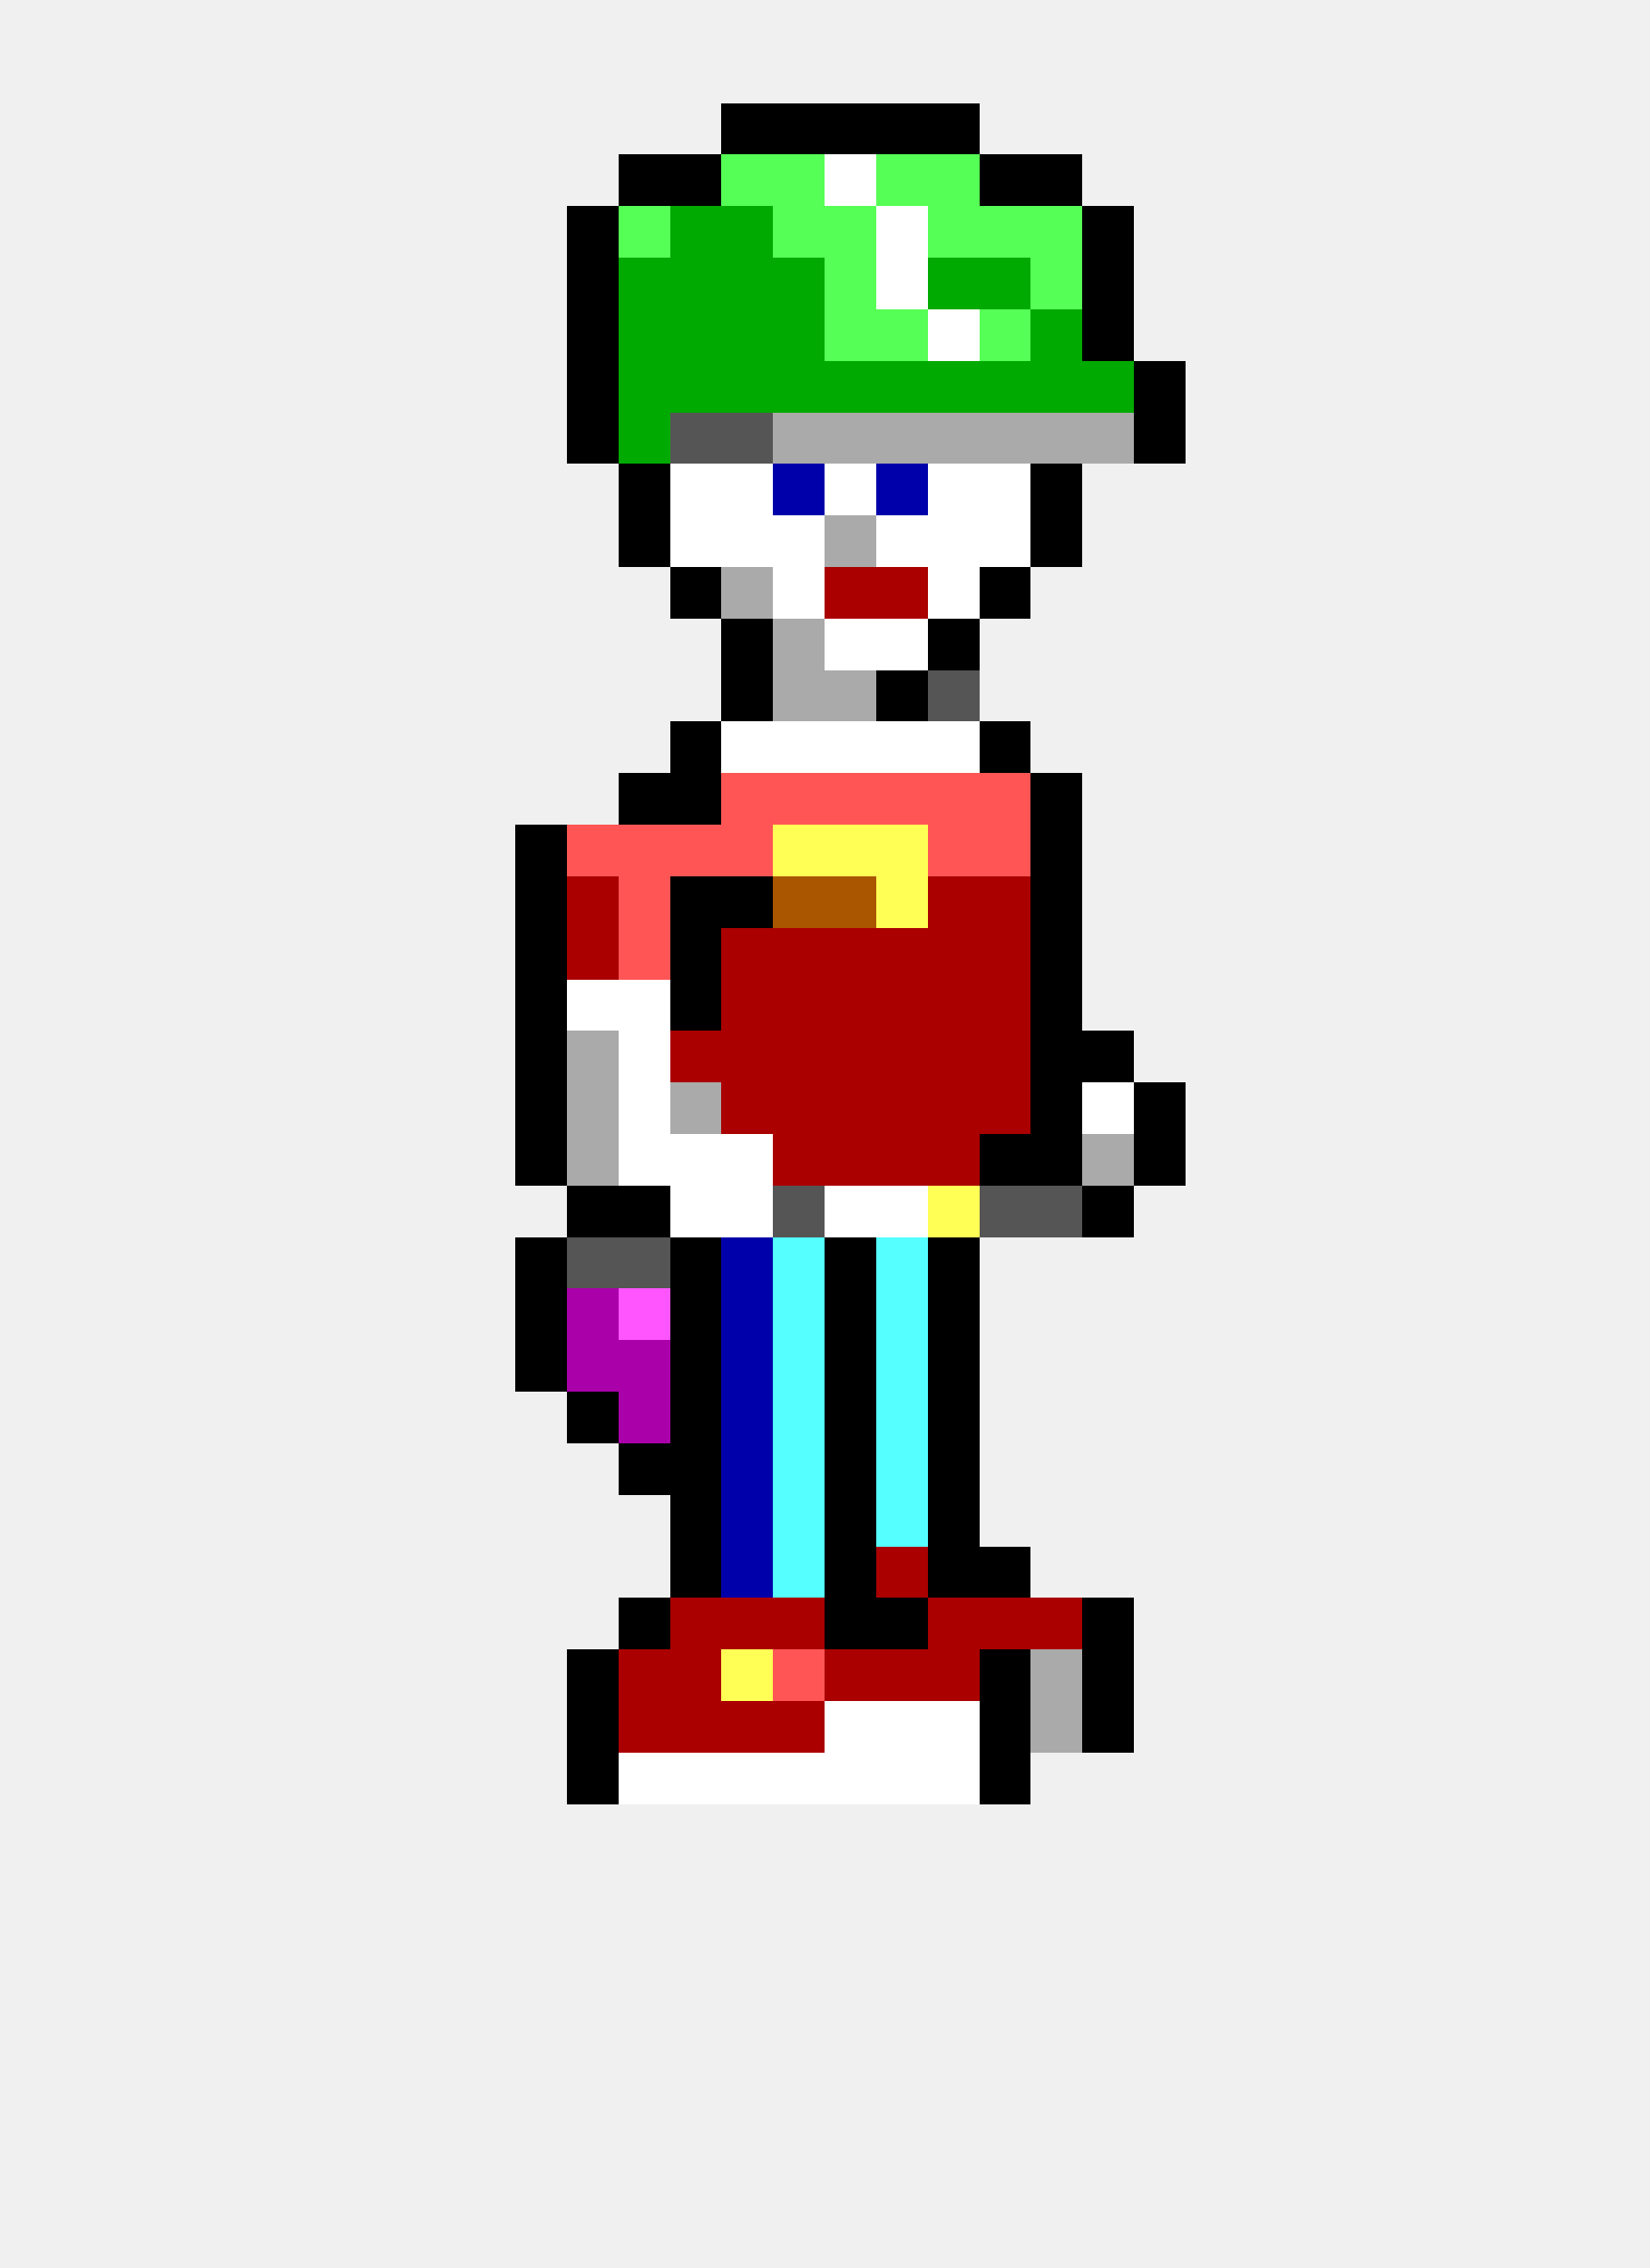
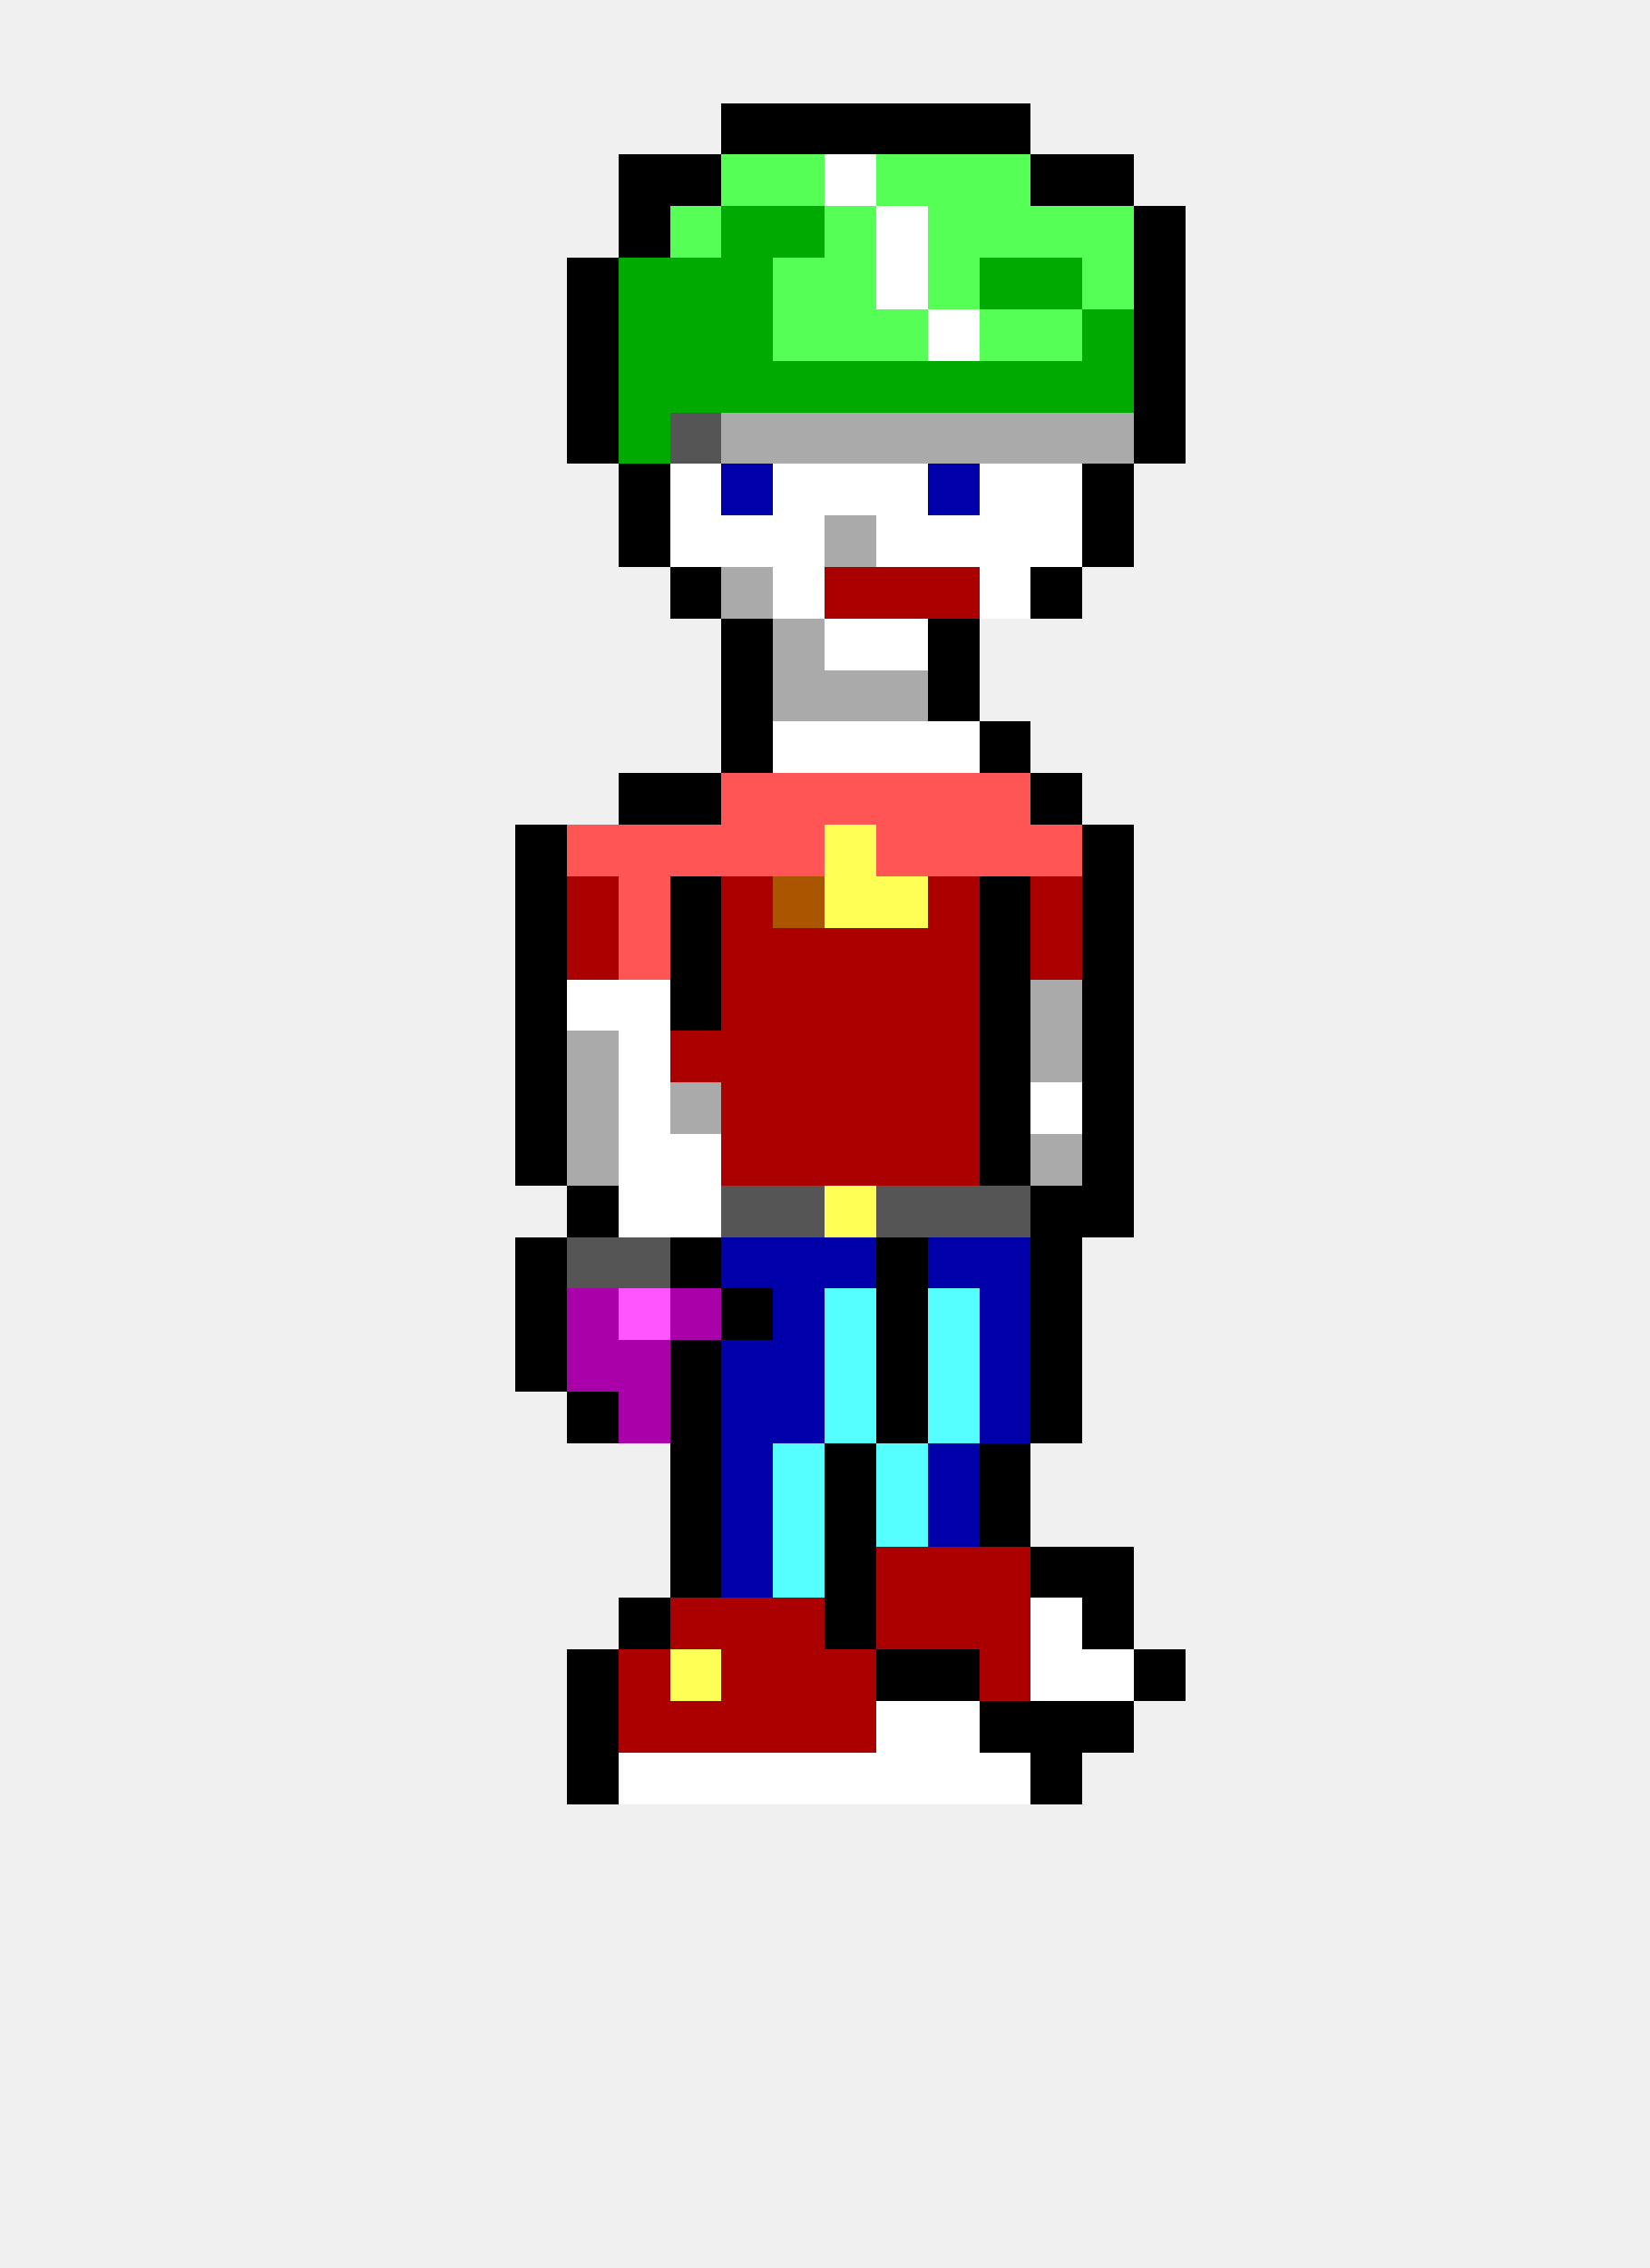
<svg xmlns="http://www.w3.org/2000/svg" width="32" height="44" viewBox="0 0 32 44" shape-rendering="crispEdges">
  <rect x="14" y="2" width="1" height="1" fill="#000000" />
  <rect x="15" y="2" width="1" height="1" fill="#000000" />
  <rect x="16" y="2" width="1" height="1" fill="#000000" />
  <rect x="17" y="2" width="1" height="1" fill="#000000" />
  <rect x="18" y="2" width="1" height="1" fill="#000000" />
+   <rect x="19" y="2" width="1" height="1" fill="#000000" />
  <rect x="12" y="3" width="1" height="1" fill="#000000" />
  <rect x="13" y="3" width="1" height="1" fill="#000000" />
  <rect x="14" y="3" width="1" height="1" fill="#55ff55" />
  <rect x="15" y="3" width="1" height="1" fill="#55ff55" />
  <rect x="16" y="3" width="1" height="1" fill="#ffffff" />
  <rect x="17" y="3" width="1" height="1" fill="#55ff55" />
  <rect x="18" y="3" width="1" height="1" fill="#55ff55" />
-   <rect x="19" y="3" width="1" height="1" fill="#000000" />
+   <rect x="19" y="3" width="1" height="1" fill="#55ff55" />
  <rect x="20" y="3" width="1" height="1" fill="#000000" />
-   <rect x="11" y="4" width="1" height="1" fill="#000000" />
-   <rect x="12" y="4" width="1" height="1" fill="#55ff55" />
-   <rect x="13" y="4" width="1" height="1" fill="#00aa00" />
+   <rect x="21" y="3" width="1" height="1" fill="#000000" />
+   <rect x="12" y="4" width="1" height="1" fill="#000000" />
+   <rect x="13" y="4" width="1" height="1" fill="#55ff55" />
  <rect x="14" y="4" width="1" height="1" fill="#00aa00" />
-   <rect x="15" y="4" width="1" height="1" fill="#55ff55" />
+   <rect x="15" y="4" width="1" height="1" fill="#00aa00" />
  <rect x="16" y="4" width="1" height="1" fill="#55ff55" />
  <rect x="17" y="4" width="1" height="1" fill="#ffffff" />
  <rect x="18" y="4" width="1" height="1" fill="#55ff55" />
  <rect x="19" y="4" width="1" height="1" fill="#55ff55" />
  <rect x="20" y="4" width="1" height="1" fill="#55ff55" />
-   <rect x="21" y="4" width="1" height="1" fill="#000000" />
+   <rect x="21" y="4" width="1" height="1" fill="#55ff55" />
+   <rect x="22" y="4" width="1" height="1" fill="#000000" />
  <rect x="11" y="5" width="1" height="1" fill="#000000" />
  <rect x="12" y="5" width="1" height="1" fill="#00aa00" />
  <rect x="13" y="5" width="1" height="1" fill="#00aa00" />
  <rect x="14" y="5" width="1" height="1" fill="#00aa00" />
-   <rect x="15" y="5" width="1" height="1" fill="#00aa00" />
+   <rect x="15" y="5" width="1" height="1" fill="#55ff55" />
  <rect x="16" y="5" width="1" height="1" fill="#55ff55" />
  <rect x="17" y="5" width="1" height="1" fill="#ffffff" />
-   <rect x="18" y="5" width="1" height="1" fill="#00aa00" />
+   <rect x="18" y="5" width="1" height="1" fill="#55ff55" />
  <rect x="19" y="5" width="1" height="1" fill="#00aa00" />
-   <rect x="20" y="5" width="1" height="1" fill="#55ff55" />
-   <rect x="21" y="5" width="1" height="1" fill="#000000" />
+   <rect x="20" y="5" width="1" height="1" fill="#00aa00" />
+   <rect x="21" y="5" width="1" height="1" fill="#55ff55" />
+   <rect x="22" y="5" width="1" height="1" fill="#000000" />
  <rect x="11" y="6" width="1" height="1" fill="#000000" />
  <rect x="12" y="6" width="1" height="1" fill="#00aa00" />
  <rect x="13" y="6" width="1" height="1" fill="#00aa00" />
  <rect x="14" y="6" width="1" height="1" fill="#00aa00" />
-   <rect x="15" y="6" width="1" height="1" fill="#00aa00" />
+   <rect x="15" y="6" width="1" height="1" fill="#55ff55" />
  <rect x="16" y="6" width="1" height="1" fill="#55ff55" />
  <rect x="17" y="6" width="1" height="1" fill="#55ff55" />
  <rect x="18" y="6" width="1" height="1" fill="#ffffff" />
  <rect x="19" y="6" width="1" height="1" fill="#55ff55" />
-   <rect x="20" y="6" width="1" height="1" fill="#00aa00" />
-   <rect x="21" y="6" width="1" height="1" fill="#000000" />
+   <rect x="20" y="6" width="1" height="1" fill="#55ff55" />
+   <rect x="21" y="6" width="1" height="1" fill="#00aa00" />
+   <rect x="22" y="6" width="1" height="1" fill="#000000" />
  <rect x="11" y="7" width="1" height="1" fill="#000000" />
  <rect x="12" y="7" width="1" height="1" fill="#00aa00" />
  <rect x="13" y="7" width="1" height="1" fill="#00aa00" />
  <rect x="14" y="7" width="1" height="1" fill="#00aa00" />
  <rect x="15" y="7" width="1" height="1" fill="#00aa00" />
  <rect x="16" y="7" width="1" height="1" fill="#00aa00" />
  <rect x="17" y="7" width="1" height="1" fill="#00aa00" />
  <rect x="18" y="7" width="1" height="1" fill="#00aa00" />
  <rect x="19" y="7" width="1" height="1" fill="#00aa00" />
  <rect x="20" y="7" width="1" height="1" fill="#00aa00" />
  <rect x="21" y="7" width="1" height="1" fill="#00aa00" />
  <rect x="22" y="7" width="1" height="1" fill="#000000" />
  <rect x="11" y="8" width="1" height="1" fill="#000000" />
  <rect x="12" y="8" width="1" height="1" fill="#00aa00" />
  <rect x="13" y="8" width="1" height="1" fill="#555555" />
-   <rect x="14" y="8" width="1" height="1" fill="#555555" />
+   <rect x="14" y="8" width="1" height="1" fill="#aaaaaa" />
  <rect x="15" y="8" width="1" height="1" fill="#aaaaaa" />
  <rect x="16" y="8" width="1" height="1" fill="#aaaaaa" />
  <rect x="17" y="8" width="1" height="1" fill="#aaaaaa" />
  <rect x="18" y="8" width="1" height="1" fill="#aaaaaa" />
  <rect x="19" y="8" width="1" height="1" fill="#aaaaaa" />
  <rect x="20" y="8" width="1" height="1" fill="#aaaaaa" />
  <rect x="21" y="8" width="1" height="1" fill="#aaaaaa" />
  <rect x="22" y="8" width="1" height="1" fill="#000000" />
  <rect x="12" y="9" width="1" height="1" fill="#000000" />
  <rect x="13" y="9" width="1" height="1" fill="#ffffff" />
-   <rect x="14" y="9" width="1" height="1" fill="#ffffff" />
-   <rect x="15" y="9" width="1" height="1" fill="#0000aa" />
+   <rect x="14" y="9" width="1" height="1" fill="#0000aa" />
+   <rect x="15" y="9" width="1" height="1" fill="#ffffff" />
  <rect x="16" y="9" width="1" height="1" fill="#ffffff" />
-   <rect x="17" y="9" width="1" height="1" fill="#0000aa" />
-   <rect x="18" y="9" width="1" height="1" fill="#ffffff" />
+   <rect x="17" y="9" width="1" height="1" fill="#ffffff" />
+   <rect x="18" y="9" width="1" height="1" fill="#0000aa" />
  <rect x="19" y="9" width="1" height="1" fill="#ffffff" />
-   <rect x="20" y="9" width="1" height="1" fill="#000000" />
+   <rect x="20" y="9" width="1" height="1" fill="#ffffff" />
+   <rect x="21" y="9" width="1" height="1" fill="#000000" />
  <rect x="12" y="10" width="1" height="1" fill="#000000" />
  <rect x="13" y="10" width="1" height="1" fill="#ffffff" />
  <rect x="14" y="10" width="1" height="1" fill="#ffffff" />
  <rect x="15" y="10" width="1" height="1" fill="#ffffff" />
  <rect x="16" y="10" width="1" height="1" fill="#aaaaaa" />
  <rect x="17" y="10" width="1" height="1" fill="#ffffff" />
  <rect x="18" y="10" width="1" height="1" fill="#ffffff" />
  <rect x="19" y="10" width="1" height="1" fill="#ffffff" />
-   <rect x="20" y="10" width="1" height="1" fill="#000000" />
+   <rect x="20" y="10" width="1" height="1" fill="#ffffff" />
+   <rect x="21" y="10" width="1" height="1" fill="#000000" />
  <rect x="13" y="11" width="1" height="1" fill="#000000" />
  <rect x="14" y="11" width="1" height="1" fill="#aaaaaa" />
  <rect x="15" y="11" width="1" height="1" fill="#ffffff" />
  <rect x="16" y="11" width="1" height="1" fill="#aa0000" />
  <rect x="17" y="11" width="1" height="1" fill="#aa0000" />
-   <rect x="18" y="11" width="1" height="1" fill="#ffffff" />
-   <rect x="19" y="11" width="1" height="1" fill="#000000" />
+   <rect x="18" y="11" width="1" height="1" fill="#aa0000" />
+   <rect x="19" y="11" width="1" height="1" fill="#ffffff" />
+   <rect x="20" y="11" width="1" height="1" fill="#000000" />
  <rect x="14" y="12" width="1" height="1" fill="#000000" />
  <rect x="15" y="12" width="1" height="1" fill="#aaaaaa" />
  <rect x="16" y="12" width="1" height="1" fill="#ffffff" />
  <rect x="17" y="12" width="1" height="1" fill="#ffffff" />
  <rect x="18" y="12" width="1" height="1" fill="#000000" />
  <rect x="14" y="13" width="1" height="1" fill="#000000" />
  <rect x="15" y="13" width="1" height="1" fill="#aaaaaa" />
  <rect x="16" y="13" width="1" height="1" fill="#aaaaaa" />
-   <rect x="17" y="13" width="1" height="1" fill="#000000" />
-   <rect x="18" y="13" width="1" height="1" fill="#555555" />
-   <rect x="13" y="14" width="1" height="1" fill="#000000" />
-   <rect x="14" y="14" width="1" height="1" fill="#ffffff" />
+   <rect x="17" y="13" width="1" height="1" fill="#aaaaaa" />
+   <rect x="18" y="13" width="1" height="1" fill="#000000" />
+   <rect x="14" y="14" width="1" height="1" fill="#000000" />
  <rect x="15" y="14" width="1" height="1" fill="#ffffff" />
  <rect x="16" y="14" width="1" height="1" fill="#ffffff" />
  <rect x="17" y="14" width="1" height="1" fill="#ffffff" />
  <rect x="18" y="14" width="1" height="1" fill="#ffffff" />
  <rect x="19" y="14" width="1" height="1" fill="#000000" />
  <rect x="12" y="15" width="1" height="1" fill="#000000" />
  <rect x="13" y="15" width="1" height="1" fill="#000000" />
  <rect x="14" y="15" width="1" height="1" fill="#ff5555" />
  <rect x="15" y="15" width="1" height="1" fill="#ff5555" />
  <rect x="16" y="15" width="1" height="1" fill="#ff5555" />
  <rect x="17" y="15" width="1" height="1" fill="#ff5555" />
  <rect x="18" y="15" width="1" height="1" fill="#ff5555" />
  <rect x="19" y="15" width="1" height="1" fill="#ff5555" />
  <rect x="20" y="15" width="1" height="1" fill="#000000" />
  <rect x="10" y="16" width="1" height="1" fill="#000000" />
  <rect x="11" y="16" width="1" height="1" fill="#ff5555" />
  <rect x="12" y="16" width="1" height="1" fill="#ff5555" />
  <rect x="13" y="16" width="1" height="1" fill="#ff5555" />
  <rect x="14" y="16" width="1" height="1" fill="#ff5555" />
-   <rect x="15" y="16" width="1" height="1" fill="#ffff55" />
+   <rect x="15" y="16" width="1" height="1" fill="#ff5555" />
  <rect x="16" y="16" width="1" height="1" fill="#ffff55" />
-   <rect x="17" y="16" width="1" height="1" fill="#ffff55" />
+   <rect x="17" y="16" width="1" height="1" fill="#ff5555" />
  <rect x="18" y="16" width="1" height="1" fill="#ff5555" />
  <rect x="19" y="16" width="1" height="1" fill="#ff5555" />
-   <rect x="20" y="16" width="1" height="1" fill="#000000" />
+   <rect x="20" y="16" width="1" height="1" fill="#ff5555" />
+   <rect x="21" y="16" width="1" height="1" fill="#000000" />
  <rect x="10" y="17" width="1" height="1" fill="#000000" />
  <rect x="11" y="17" width="1" height="1" fill="#aa0000" />
  <rect x="12" y="17" width="1" height="1" fill="#ff5555" />
  <rect x="13" y="17" width="1" height="1" fill="#000000" />
-   <rect x="14" y="17" width="1" height="1" fill="#000000" />
+   <rect x="14" y="17" width="1" height="1" fill="#aa0000" />
  <rect x="15" y="17" width="1" height="1" fill="#aa5500" />
-   <rect x="16" y="17" width="1" height="1" fill="#aa5500" />
+   <rect x="16" y="17" width="1" height="1" fill="#ffff55" />
  <rect x="17" y="17" width="1" height="1" fill="#ffff55" />
  <rect x="18" y="17" width="1" height="1" fill="#aa0000" />
-   <rect x="19" y="17" width="1" height="1" fill="#aa0000" />
-   <rect x="20" y="17" width="1" height="1" fill="#000000" />
+   <rect x="19" y="17" width="1" height="1" fill="#000000" />
+   <rect x="20" y="17" width="1" height="1" fill="#aa0000" />
+   <rect x="21" y="17" width="1" height="1" fill="#000000" />
  <rect x="10" y="18" width="1" height="1" fill="#000000" />
  <rect x="11" y="18" width="1" height="1" fill="#aa0000" />
  <rect x="12" y="18" width="1" height="1" fill="#ff5555" />
  <rect x="13" y="18" width="1" height="1" fill="#000000" />
  <rect x="14" y="18" width="1" height="1" fill="#aa0000" />
  <rect x="15" y="18" width="1" height="1" fill="#aa0000" />
  <rect x="16" y="18" width="1" height="1" fill="#aa0000" />
  <rect x="17" y="18" width="1" height="1" fill="#aa0000" />
  <rect x="18" y="18" width="1" height="1" fill="#aa0000" />
-   <rect x="19" y="18" width="1" height="1" fill="#aa0000" />
-   <rect x="20" y="18" width="1" height="1" fill="#000000" />
+   <rect x="19" y="18" width="1" height="1" fill="#000000" />
+   <rect x="20" y="18" width="1" height="1" fill="#aa0000" />
+   <rect x="21" y="18" width="1" height="1" fill="#000000" />
  <rect x="10" y="19" width="1" height="1" fill="#000000" />
  <rect x="11" y="19" width="1" height="1" fill="#ffffff" />
  <rect x="12" y="19" width="1" height="1" fill="#ffffff" />
  <rect x="13" y="19" width="1" height="1" fill="#000000" />
  <rect x="14" y="19" width="1" height="1" fill="#aa0000" />
  <rect x="15" y="19" width="1" height="1" fill="#aa0000" />
  <rect x="16" y="19" width="1" height="1" fill="#aa0000" />
  <rect x="17" y="19" width="1" height="1" fill="#aa0000" />
  <rect x="18" y="19" width="1" height="1" fill="#aa0000" />
-   <rect x="19" y="19" width="1" height="1" fill="#aa0000" />
-   <rect x="20" y="19" width="1" height="1" fill="#000000" />
+   <rect x="19" y="19" width="1" height="1" fill="#000000" />
+   <rect x="20" y="19" width="1" height="1" fill="#aaaaaa" />
+   <rect x="21" y="19" width="1" height="1" fill="#000000" />
  <rect x="10" y="20" width="1" height="1" fill="#000000" />
  <rect x="11" y="20" width="1" height="1" fill="#aaaaaa" />
  <rect x="12" y="20" width="1" height="1" fill="#ffffff" />
  <rect x="13" y="20" width="1" height="1" fill="#aa0000" />
  <rect x="14" y="20" width="1" height="1" fill="#aa0000" />
  <rect x="15" y="20" width="1" height="1" fill="#aa0000" />
  <rect x="16" y="20" width="1" height="1" fill="#aa0000" />
  <rect x="17" y="20" width="1" height="1" fill="#aa0000" />
  <rect x="18" y="20" width="1" height="1" fill="#aa0000" />
-   <rect x="19" y="20" width="1" height="1" fill="#aa0000" />
-   <rect x="20" y="20" width="1" height="1" fill="#000000" />
+   <rect x="19" y="20" width="1" height="1" fill="#000000" />
+   <rect x="20" y="20" width="1" height="1" fill="#aaaaaa" />
  <rect x="21" y="20" width="1" height="1" fill="#000000" />
  <rect x="10" y="21" width="1" height="1" fill="#000000" />
  <rect x="11" y="21" width="1" height="1" fill="#aaaaaa" />
  <rect x="12" y="21" width="1" height="1" fill="#ffffff" />
  <rect x="13" y="21" width="1" height="1" fill="#aaaaaa" />
  <rect x="14" y="21" width="1" height="1" fill="#aa0000" />
  <rect x="15" y="21" width="1" height="1" fill="#aa0000" />
  <rect x="16" y="21" width="1" height="1" fill="#aa0000" />
  <rect x="17" y="21" width="1" height="1" fill="#aa0000" />
  <rect x="18" y="21" width="1" height="1" fill="#aa0000" />
-   <rect x="19" y="21" width="1" height="1" fill="#aa0000" />
-   <rect x="20" y="21" width="1" height="1" fill="#000000" />
-   <rect x="21" y="21" width="1" height="1" fill="#ffffff" />
-   <rect x="22" y="21" width="1" height="1" fill="#000000" />
+   <rect x="19" y="21" width="1" height="1" fill="#000000" />
+   <rect x="20" y="21" width="1" height="1" fill="#ffffff" />
+   <rect x="21" y="21" width="1" height="1" fill="#000000" />
  <rect x="10" y="22" width="1" height="1" fill="#000000" />
  <rect x="11" y="22" width="1" height="1" fill="#aaaaaa" />
  <rect x="12" y="22" width="1" height="1" fill="#ffffff" />
  <rect x="13" y="22" width="1" height="1" fill="#ffffff" />
-   <rect x="14" y="22" width="1" height="1" fill="#ffffff" />
+   <rect x="14" y="22" width="1" height="1" fill="#aa0000" />
  <rect x="15" y="22" width="1" height="1" fill="#aa0000" />
  <rect x="16" y="22" width="1" height="1" fill="#aa0000" />
  <rect x="17" y="22" width="1" height="1" fill="#aa0000" />
  <rect x="18" y="22" width="1" height="1" fill="#aa0000" />
  <rect x="19" y="22" width="1" height="1" fill="#000000" />
-   <rect x="20" y="22" width="1" height="1" fill="#000000" />
-   <rect x="21" y="22" width="1" height="1" fill="#aaaaaa" />
-   <rect x="22" y="22" width="1" height="1" fill="#000000" />
+   <rect x="20" y="22" width="1" height="1" fill="#aaaaaa" />
+   <rect x="21" y="22" width="1" height="1" fill="#000000" />
  <rect x="11" y="23" width="1" height="1" fill="#000000" />
-   <rect x="12" y="23" width="1" height="1" fill="#000000" />
+   <rect x="12" y="23" width="1" height="1" fill="#ffffff" />
  <rect x="13" y="23" width="1" height="1" fill="#ffffff" />
-   <rect x="14" y="23" width="1" height="1" fill="#ffffff" />
+   <rect x="14" y="23" width="1" height="1" fill="#555555" />
  <rect x="15" y="23" width="1" height="1" fill="#555555" />
-   <rect x="16" y="23" width="1" height="1" fill="#ffffff" />
-   <rect x="17" y="23" width="1" height="1" fill="#ffffff" />
-   <rect x="18" y="23" width="1" height="1" fill="#ffff55" />
+   <rect x="16" y="23" width="1" height="1" fill="#ffff55" />
+   <rect x="17" y="23" width="1" height="1" fill="#555555" />
+   <rect x="18" y="23" width="1" height="1" fill="#555555" />
  <rect x="19" y="23" width="1" height="1" fill="#555555" />
-   <rect x="20" y="23" width="1" height="1" fill="#555555" />
+   <rect x="20" y="23" width="1" height="1" fill="#000000" />
  <rect x="21" y="23" width="1" height="1" fill="#000000" />
  <rect x="10" y="24" width="1" height="1" fill="#000000" />
  <rect x="11" y="24" width="1" height="1" fill="#555555" />
  <rect x="12" y="24" width="1" height="1" fill="#555555" />
  <rect x="13" y="24" width="1" height="1" fill="#000000" />
  <rect x="14" y="24" width="1" height="1" fill="#0000aa" />
-   <rect x="15" y="24" width="1" height="1" fill="#55ffff" />
-   <rect x="16" y="24" width="1" height="1" fill="#000000" />
-   <rect x="17" y="24" width="1" height="1" fill="#55ffff" />
-   <rect x="18" y="24" width="1" height="1" fill="#000000" />
+   <rect x="15" y="24" width="1" height="1" fill="#0000aa" />
+   <rect x="16" y="24" width="1" height="1" fill="#0000aa" />
+   <rect x="17" y="24" width="1" height="1" fill="#000000" />
+   <rect x="18" y="24" width="1" height="1" fill="#0000aa" />
+   <rect x="19" y="24" width="1" height="1" fill="#0000aa" />
+   <rect x="20" y="24" width="1" height="1" fill="#000000" />
  <rect x="10" y="25" width="1" height="1" fill="#000000" />
  <rect x="11" y="25" width="1" height="1" fill="#aa00aa" />
  <rect x="12" y="25" width="1" height="1" fill="#ff55ff" />
-   <rect x="13" y="25" width="1" height="1" fill="#000000" />
-   <rect x="14" y="25" width="1" height="1" fill="#0000aa" />
-   <rect x="15" y="25" width="1" height="1" fill="#55ffff" />
-   <rect x="16" y="25" width="1" height="1" fill="#000000" />
-   <rect x="17" y="25" width="1" height="1" fill="#55ffff" />
-   <rect x="18" y="25" width="1" height="1" fill="#000000" />
+   <rect x="13" y="25" width="1" height="1" fill="#aa00aa" />
+   <rect x="14" y="25" width="1" height="1" fill="#000000" />
+   <rect x="15" y="25" width="1" height="1" fill="#0000aa" />
+   <rect x="16" y="25" width="1" height="1" fill="#55ffff" />
+   <rect x="17" y="25" width="1" height="1" fill="#000000" />
+   <rect x="18" y="25" width="1" height="1" fill="#55ffff" />
+   <rect x="19" y="25" width="1" height="1" fill="#0000aa" />
+   <rect x="20" y="25" width="1" height="1" fill="#000000" />
  <rect x="10" y="26" width="1" height="1" fill="#000000" />
  <rect x="11" y="26" width="1" height="1" fill="#aa00aa" />
  <rect x="12" y="26" width="1" height="1" fill="#aa00aa" />
  <rect x="13" y="26" width="1" height="1" fill="#000000" />
  <rect x="14" y="26" width="1" height="1" fill="#0000aa" />
-   <rect x="15" y="26" width="1" height="1" fill="#55ffff" />
-   <rect x="16" y="26" width="1" height="1" fill="#000000" />
-   <rect x="17" y="26" width="1" height="1" fill="#55ffff" />
-   <rect x="18" y="26" width="1" height="1" fill="#000000" />
+   <rect x="15" y="26" width="1" height="1" fill="#0000aa" />
+   <rect x="16" y="26" width="1" height="1" fill="#55ffff" />
+   <rect x="17" y="26" width="1" height="1" fill="#000000" />
+   <rect x="18" y="26" width="1" height="1" fill="#55ffff" />
+   <rect x="19" y="26" width="1" height="1" fill="#0000aa" />
+   <rect x="20" y="26" width="1" height="1" fill="#000000" />
  <rect x="11" y="27" width="1" height="1" fill="#000000" />
  <rect x="12" y="27" width="1" height="1" fill="#aa00aa" />
  <rect x="13" y="27" width="1" height="1" fill="#000000" />
  <rect x="14" y="27" width="1" height="1" fill="#0000aa" />
-   <rect x="15" y="27" width="1" height="1" fill="#55ffff" />
-   <rect x="16" y="27" width="1" height="1" fill="#000000" />
-   <rect x="17" y="27" width="1" height="1" fill="#55ffff" />
-   <rect x="18" y="27" width="1" height="1" fill="#000000" />
-   <rect x="12" y="28" width="1" height="1" fill="#000000" />
+   <rect x="15" y="27" width="1" height="1" fill="#0000aa" />
+   <rect x="16" y="27" width="1" height="1" fill="#55ffff" />
+   <rect x="17" y="27" width="1" height="1" fill="#000000" />
+   <rect x="18" y="27" width="1" height="1" fill="#55ffff" />
+   <rect x="19" y="27" width="1" height="1" fill="#0000aa" />
+   <rect x="20" y="27" width="1" height="1" fill="#000000" />
  <rect x="13" y="28" width="1" height="1" fill="#000000" />
  <rect x="14" y="28" width="1" height="1" fill="#0000aa" />
  <rect x="15" y="28" width="1" height="1" fill="#55ffff" />
  <rect x="16" y="28" width="1" height="1" fill="#000000" />
  <rect x="17" y="28" width="1" height="1" fill="#55ffff" />
-   <rect x="18" y="28" width="1" height="1" fill="#000000" />
+   <rect x="18" y="28" width="1" height="1" fill="#0000aa" />
+   <rect x="19" y="28" width="1" height="1" fill="#000000" />
  <rect x="13" y="29" width="1" height="1" fill="#000000" />
  <rect x="14" y="29" width="1" height="1" fill="#0000aa" />
  <rect x="15" y="29" width="1" height="1" fill="#55ffff" />
  <rect x="16" y="29" width="1" height="1" fill="#000000" />
  <rect x="17" y="29" width="1" height="1" fill="#55ffff" />
-   <rect x="18" y="29" width="1" height="1" fill="#000000" />
+   <rect x="18" y="29" width="1" height="1" fill="#0000aa" />
+   <rect x="19" y="29" width="1" height="1" fill="#000000" />
  <rect x="13" y="30" width="1" height="1" fill="#000000" />
  <rect x="14" y="30" width="1" height="1" fill="#0000aa" />
  <rect x="15" y="30" width="1" height="1" fill="#55ffff" />
  <rect x="16" y="30" width="1" height="1" fill="#000000" />
  <rect x="17" y="30" width="1" height="1" fill="#aa0000" />
-   <rect x="18" y="30" width="1" height="1" fill="#000000" />
-   <rect x="19" y="30" width="1" height="1" fill="#000000" />
+   <rect x="18" y="30" width="1" height="1" fill="#aa0000" />
+   <rect x="19" y="30" width="1" height="1" fill="#aa0000" />
+   <rect x="20" y="30" width="1" height="1" fill="#000000" />
+   <rect x="21" y="30" width="1" height="1" fill="#000000" />
  <rect x="12" y="31" width="1" height="1" fill="#000000" />
  <rect x="13" y="31" width="1" height="1" fill="#aa0000" />
  <rect x="14" y="31" width="1" height="1" fill="#aa0000" />
  <rect x="15" y="31" width="1" height="1" fill="#aa0000" />
  <rect x="16" y="31" width="1" height="1" fill="#000000" />
-   <rect x="17" y="31" width="1" height="1" fill="#000000" />
+   <rect x="17" y="31" width="1" height="1" fill="#aa0000" />
  <rect x="18" y="31" width="1" height="1" fill="#aa0000" />
  <rect x="19" y="31" width="1" height="1" fill="#aa0000" />
-   <rect x="20" y="31" width="1" height="1" fill="#aa0000" />
+   <rect x="20" y="31" width="1" height="1" fill="#ffffff" />
  <rect x="21" y="31" width="1" height="1" fill="#000000" />
  <rect x="11" y="32" width="1" height="1" fill="#000000" />
  <rect x="12" y="32" width="1" height="1" fill="#aa0000" />
-   <rect x="13" y="32" width="1" height="1" fill="#aa0000" />
-   <rect x="14" y="32" width="1" height="1" fill="#ffff55" />
-   <rect x="15" y="32" width="1" height="1" fill="#ff5555" />
+   <rect x="13" y="32" width="1" height="1" fill="#ffff55" />
+   <rect x="14" y="32" width="1" height="1" fill="#aa0000" />
+   <rect x="15" y="32" width="1" height="1" fill="#aa0000" />
  <rect x="16" y="32" width="1" height="1" fill="#aa0000" />
-   <rect x="17" y="32" width="1" height="1" fill="#aa0000" />
-   <rect x="18" y="32" width="1" height="1" fill="#aa0000" />
-   <rect x="19" y="32" width="1" height="1" fill="#000000" />
-   <rect x="20" y="32" width="1" height="1" fill="#aaaaaa" />
-   <rect x="21" y="32" width="1" height="1" fill="#000000" />
+   <rect x="17" y="32" width="1" height="1" fill="#000000" />
+   <rect x="18" y="32" width="1" height="1" fill="#000000" />
+   <rect x="19" y="32" width="1" height="1" fill="#aa0000" />
+   <rect x="20" y="32" width="1" height="1" fill="#ffffff" />
+   <rect x="21" y="32" width="1" height="1" fill="#ffffff" />
+   <rect x="22" y="32" width="1" height="1" fill="#000000" />
  <rect x="11" y="33" width="1" height="1" fill="#000000" />
  <rect x="12" y="33" width="1" height="1" fill="#aa0000" />
  <rect x="13" y="33" width="1" height="1" fill="#aa0000" />
  <rect x="14" y="33" width="1" height="1" fill="#aa0000" />
  <rect x="15" y="33" width="1" height="1" fill="#aa0000" />
-   <rect x="16" y="33" width="1" height="1" fill="#ffffff" />
+   <rect x="16" y="33" width="1" height="1" fill="#aa0000" />
  <rect x="17" y="33" width="1" height="1" fill="#ffffff" />
  <rect x="18" y="33" width="1" height="1" fill="#ffffff" />
  <rect x="19" y="33" width="1" height="1" fill="#000000" />
-   <rect x="20" y="33" width="1" height="1" fill="#aaaaaa" />
+   <rect x="20" y="33" width="1" height="1" fill="#000000" />
  <rect x="21" y="33" width="1" height="1" fill="#000000" />
  <rect x="11" y="34" width="1" height="1" fill="#000000" />
  <rect x="12" y="34" width="1" height="1" fill="#ffffff" />
  <rect x="13" y="34" width="1" height="1" fill="#ffffff" />
  <rect x="14" y="34" width="1" height="1" fill="#ffffff" />
  <rect x="15" y="34" width="1" height="1" fill="#ffffff" />
  <rect x="16" y="34" width="1" height="1" fill="#ffffff" />
  <rect x="17" y="34" width="1" height="1" fill="#ffffff" />
  <rect x="18" y="34" width="1" height="1" fill="#ffffff" />
-   <rect x="19" y="34" width="1" height="1" fill="#000000" />
+   <rect x="19" y="34" width="1" height="1" fill="#ffffff" />
+   <rect x="20" y="34" width="1" height="1" fill="#000000" />
</svg>
